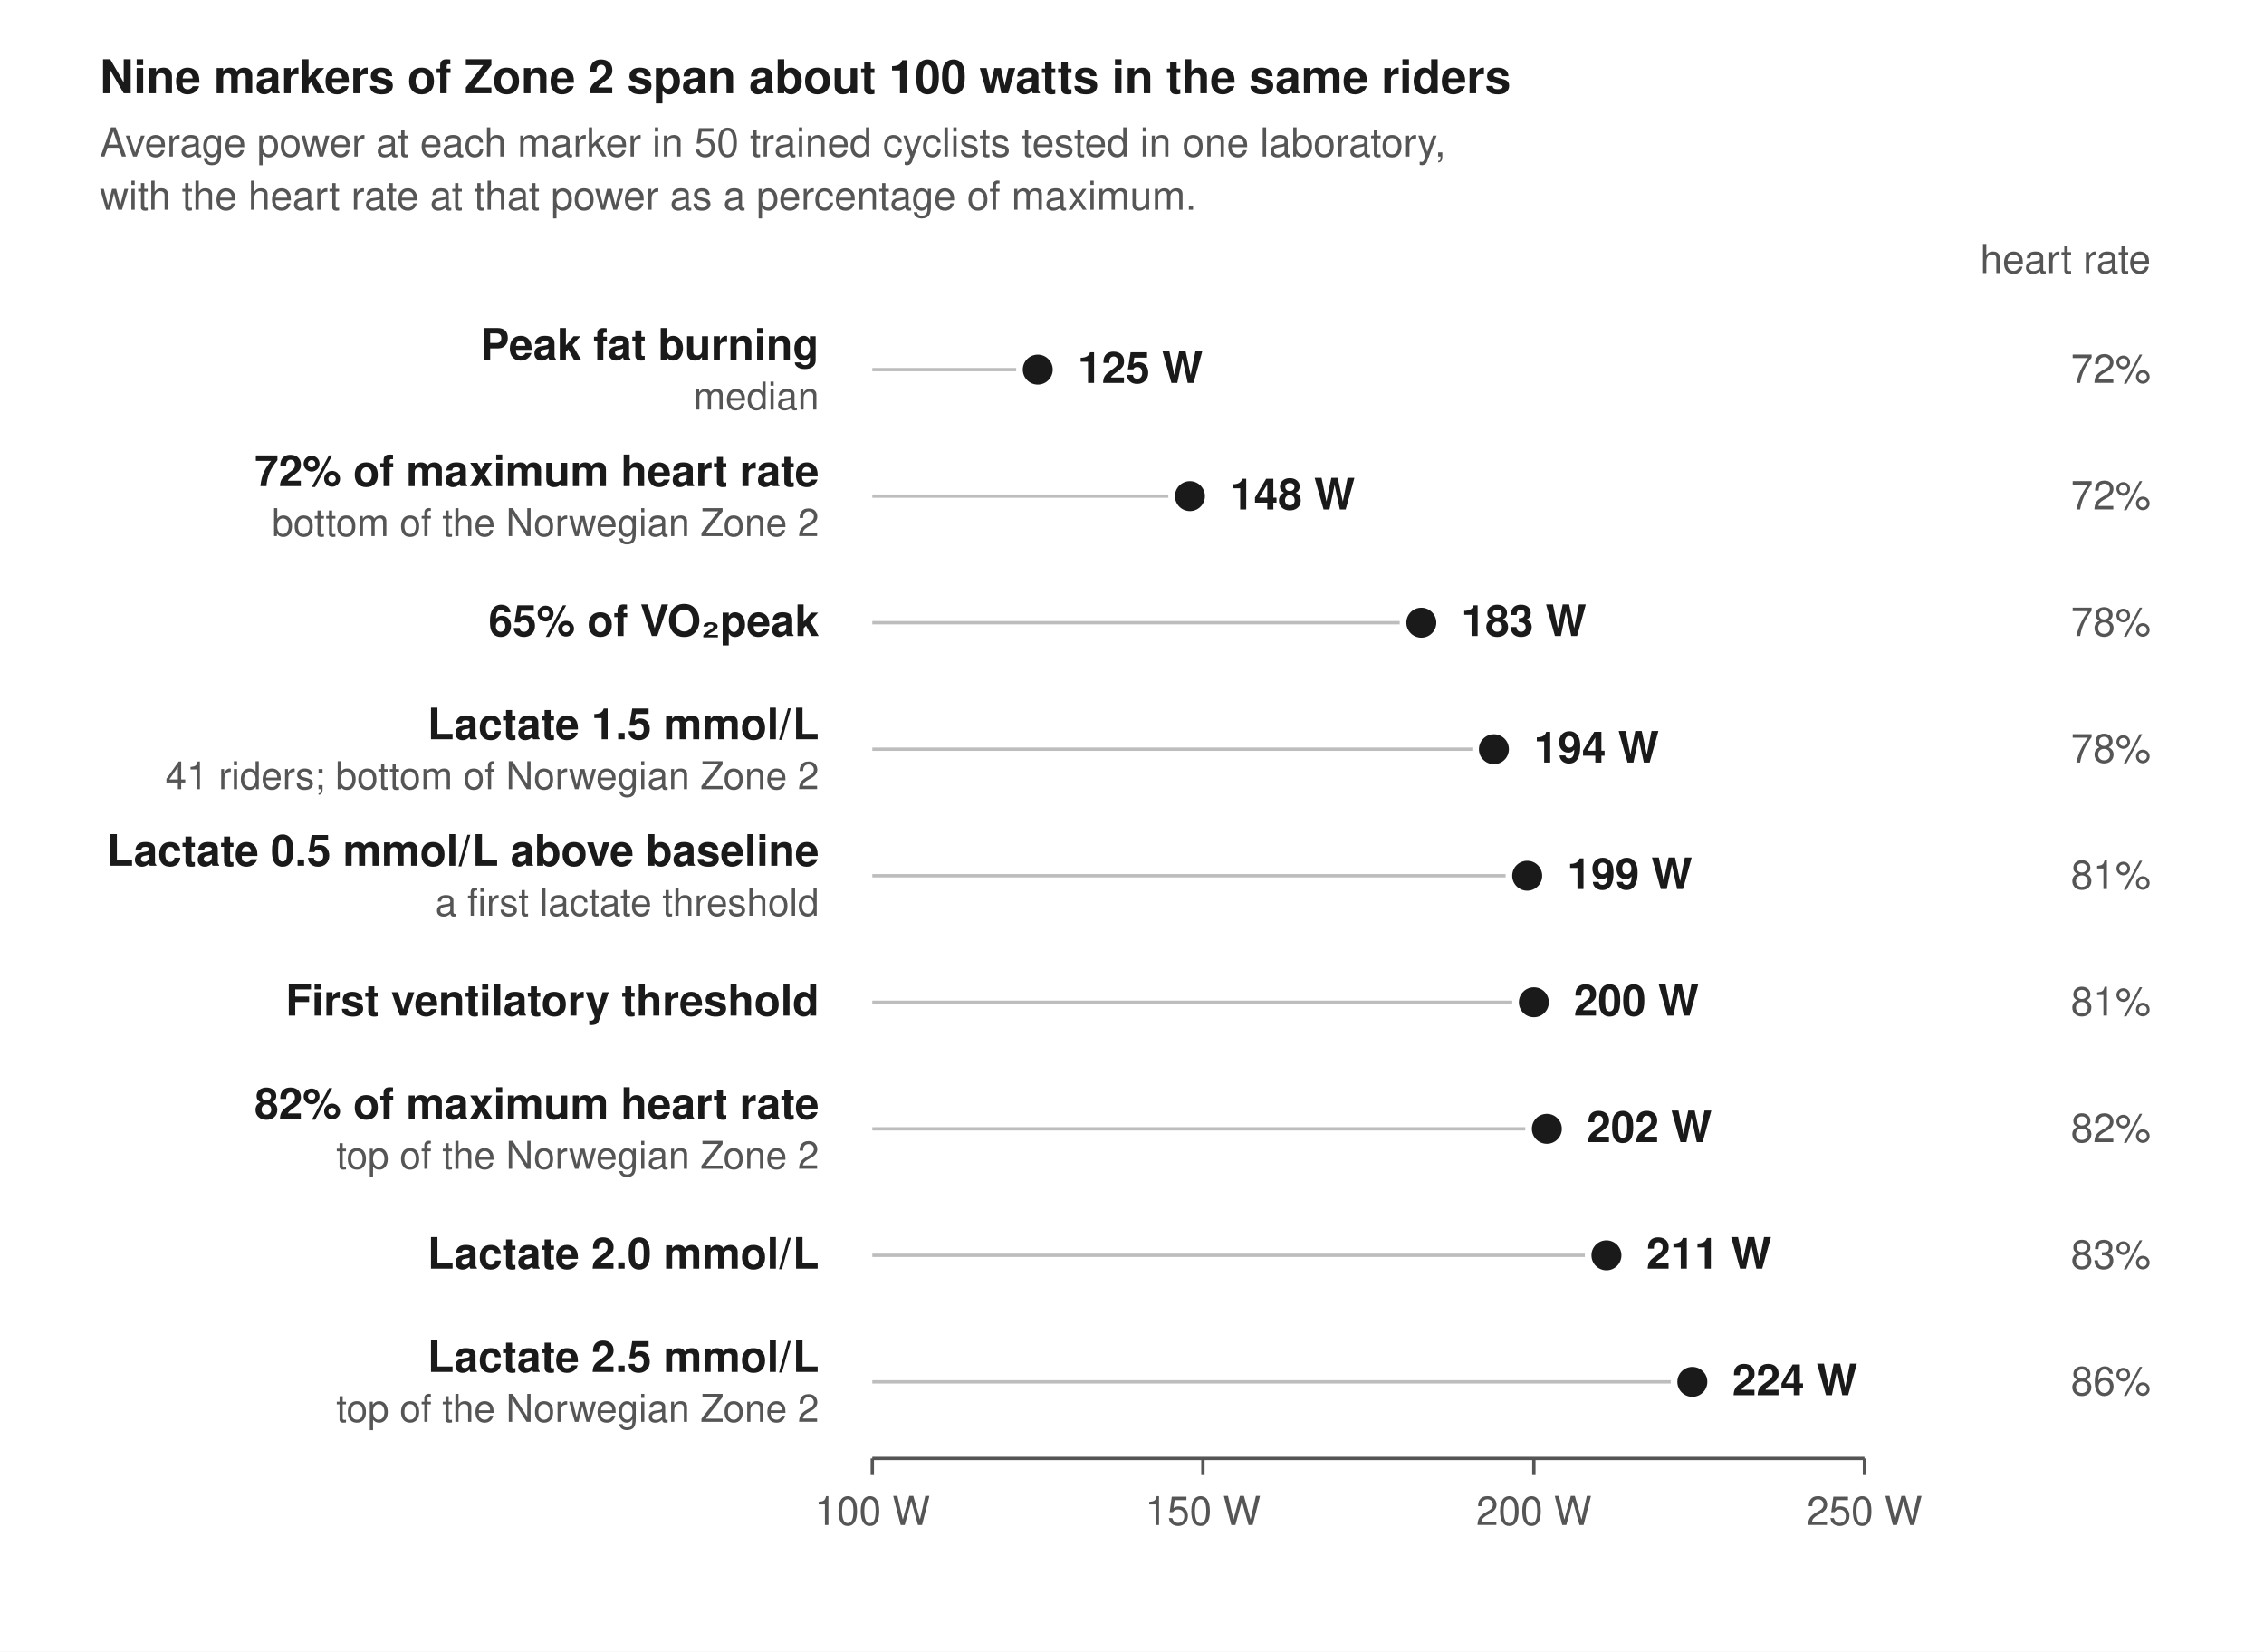
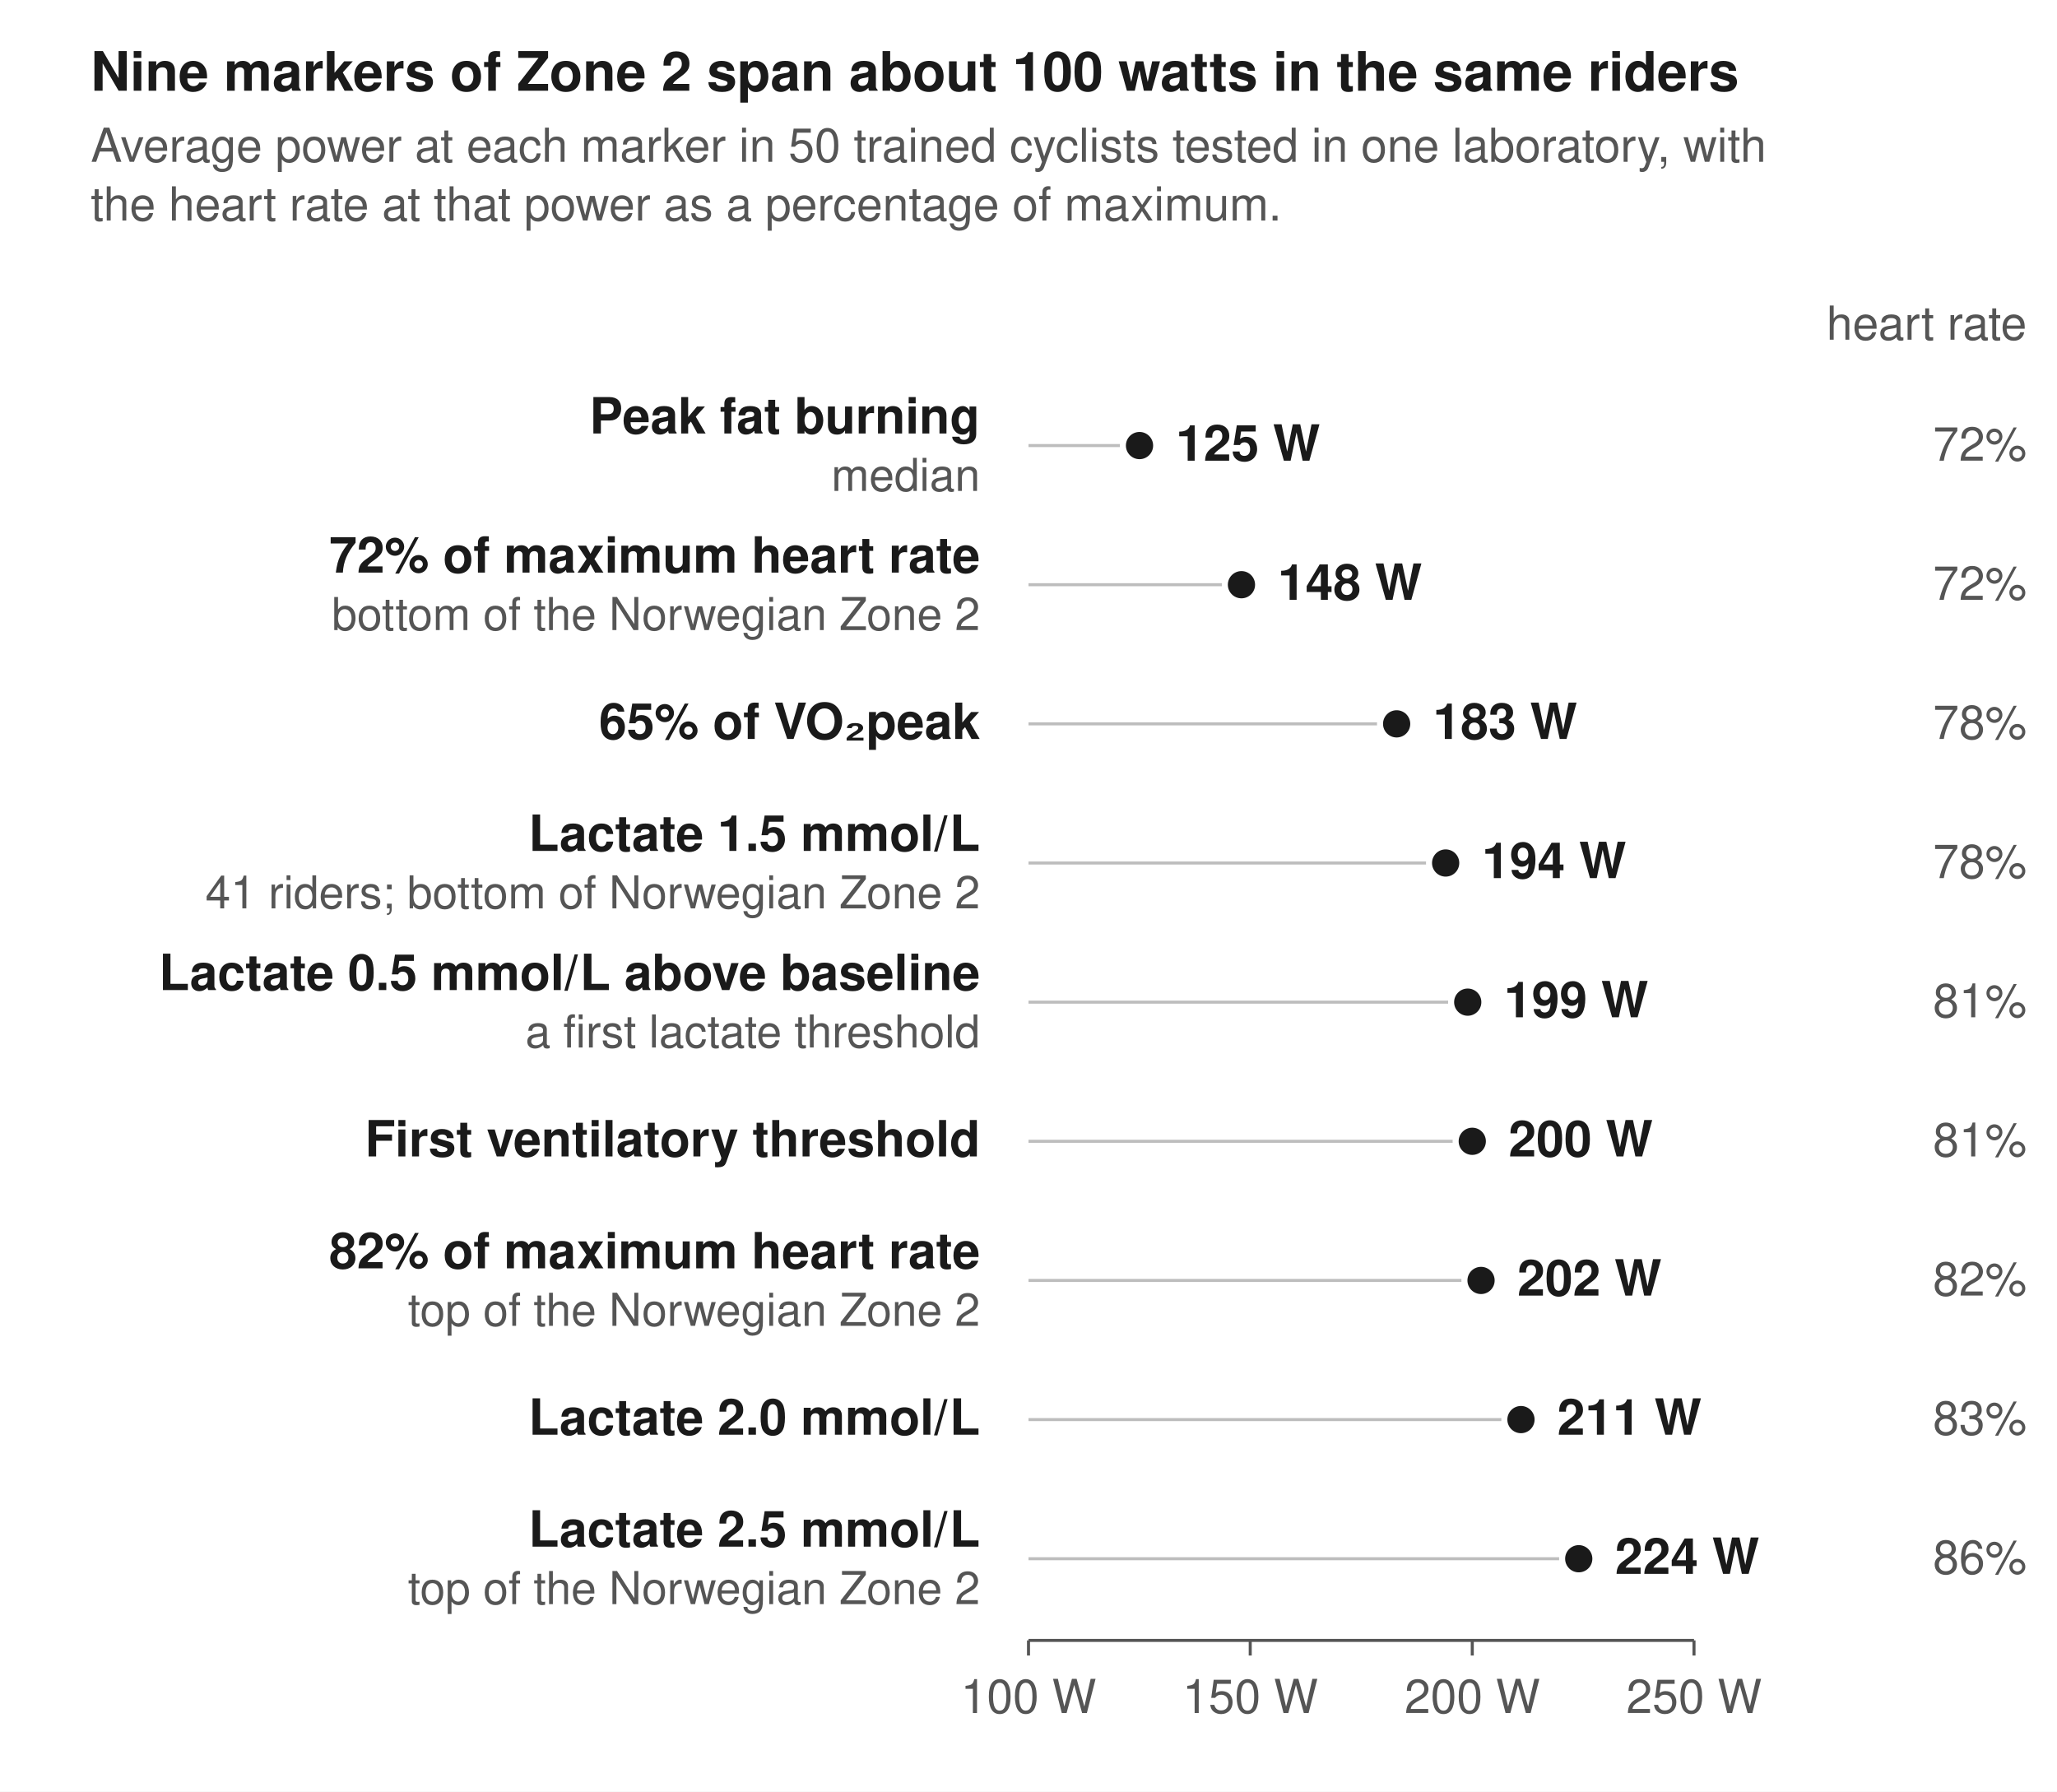
- <svg xmlns="http://www.w3.org/2000/svg" viewBox="0 0 680 496" width="680" height="496" role="img" aria-label="Average power at nine markers of Zone 2 in 50 trained cyclists, from Meixner 2025">
-   <rect width="680" height="496" fill="#ffffff" />
-   <text x="30.0" y="28.0" font-family="Helvetica, Arial, sans-serif" font-size="14" fill="#1a1a1a" text-anchor="start" font-weight="600">Nine markers of Zone 2 span about 100 watts in the same riders</text>
-   <text x="30.0" y="47.0" font-family="Helvetica, Arial, sans-serif" font-size="12" fill="#555555" text-anchor="start" font-weight="400">Average power at each marker in 50 trained cyclists tested in one laboratory,</text>
-   <text x="30.0" y="63.0" font-family="Helvetica, Arial, sans-serif" font-size="12" fill="#555555" text-anchor="start" font-weight="400">with the heart rate at that power as a percentage of maximum.</text>
-   <line x1="262.0" y1="438" x2="560.0" y2="438" stroke="#555555" stroke-width="1" />
-   <line x1="262.0" y1="438" x2="262.0" y2="443" stroke="#555555" stroke-width="1" />
-   <text x="262.0" y="458.0" font-family="Helvetica, Arial, sans-serif" font-size="12" fill="#555555" text-anchor="middle" font-weight="400">100 W</text>
-   <line x1="361.3" y1="438" x2="361.3" y2="443" stroke="#555555" stroke-width="1" />
-   <text x="361.3" y="458.0" font-family="Helvetica, Arial, sans-serif" font-size="12" fill="#555555" text-anchor="middle" font-weight="400">150 W</text>
-   <line x1="460.7" y1="438" x2="460.7" y2="443" stroke="#555555" stroke-width="1" />
-   <text x="460.7" y="458.0" font-family="Helvetica, Arial, sans-serif" font-size="12" fill="#555555" text-anchor="middle" font-weight="400">200 W</text>
-   <line x1="560.0" y1="438" x2="560.0" y2="443" stroke="#555555" stroke-width="1" />
-   <text x="560.0" y="458.0" font-family="Helvetica, Arial, sans-serif" font-size="12" fill="#555555" text-anchor="middle" font-weight="400">250 W</text>
-   <text x="646.0" y="82.0" font-family="Helvetica, Arial, sans-serif" font-size="12" fill="#555555" text-anchor="end" font-weight="400">heart rate</text>
-   <text x="246.0" y="108.0" font-family="Helvetica, Arial, sans-serif" font-size="13" fill="#1a1a1a" text-anchor="end" font-weight="600">Peak fat burning</text>
-   <text x="246.0" y="123.0" font-family="Helvetica, Arial, sans-serif" font-size="11.5" fill="#555555" text-anchor="end" font-weight="400">median</text>
-   <line x1="262.0" y1="111.0" x2="311.7" y2="111.0" stroke="#bdbdbd" stroke-width="1" />
-   <circle cx="311.7" cy="111.0" r="5.5" fill="#1a1a1a" stroke="#ffffff" stroke-width="2" />
-   <text x="323.7" y="115.0" font-family="Helvetica, Arial, sans-serif" font-size="13" fill="#1a1a1a" text-anchor="start" font-weight="600">125 W</text>
-   <text x="646.0" y="115.0" font-family="Helvetica, Arial, sans-serif" font-size="12" fill="#555555" text-anchor="end" font-weight="400">72%</text>
-   <text x="246.0" y="146.0" font-family="Helvetica, Arial, sans-serif" font-size="13" fill="#1a1a1a" text-anchor="end" font-weight="600">72% of maximum heart rate</text>
-   <text x="246.0" y="161.0" font-family="Helvetica, Arial, sans-serif" font-size="11.5" fill="#555555" text-anchor="end" font-weight="400">bottom of the Norwegian Zone 2</text>
-   <line x1="262.0" y1="149.0" x2="357.4" y2="149.0" stroke="#bdbdbd" stroke-width="1" />
-   <circle cx="357.4" cy="149.0" r="5.5" fill="#1a1a1a" stroke="#ffffff" stroke-width="2" />
-   <text x="369.4" y="153.0" font-family="Helvetica, Arial, sans-serif" font-size="13" fill="#1a1a1a" text-anchor="start" font-weight="600">148 W</text>
-   <text x="646.0" y="153.0" font-family="Helvetica, Arial, sans-serif" font-size="12" fill="#555555" text-anchor="end" font-weight="400">72%</text>
-   <text x="246.0" y="191.0" font-family="Helvetica, Arial, sans-serif" font-size="13" fill="#1a1a1a" text-anchor="end" font-weight="600">65% of VO₂peak</text>
-   <line x1="262.0" y1="187.0" x2="426.9" y2="187.0" stroke="#bdbdbd" stroke-width="1" />
-   <circle cx="426.9" cy="187.0" r="5.5" fill="#1a1a1a" stroke="#ffffff" stroke-width="2" />
-   <text x="438.9" y="191.0" font-family="Helvetica, Arial, sans-serif" font-size="13" fill="#1a1a1a" text-anchor="start" font-weight="600">183 W</text>
-   <text x="646.0" y="191.0" font-family="Helvetica, Arial, sans-serif" font-size="12" fill="#555555" text-anchor="end" font-weight="400">78%</text>
-   <text x="246.0" y="222.0" font-family="Helvetica, Arial, sans-serif" font-size="13" fill="#1a1a1a" text-anchor="end" font-weight="600">Lactate 1.5 mmol/L</text>
-   <text x="246.0" y="237.0" font-family="Helvetica, Arial, sans-serif" font-size="11.5" fill="#555555" text-anchor="end" font-weight="400">41 riders; bottom of Norwegian Zone 2</text>
-   <line x1="262.0" y1="225.0" x2="448.7" y2="225.0" stroke="#bdbdbd" stroke-width="1" />
-   <circle cx="448.7" cy="225.0" r="5.5" fill="#1a1a1a" stroke="#ffffff" stroke-width="2" />
-   <text x="460.7" y="229.0" font-family="Helvetica, Arial, sans-serif" font-size="13" fill="#1a1a1a" text-anchor="start" font-weight="600">194 W</text>
-   <text x="646.0" y="229.0" font-family="Helvetica, Arial, sans-serif" font-size="12" fill="#555555" text-anchor="end" font-weight="400">78%</text>
-   <text x="246.0" y="260.0" font-family="Helvetica, Arial, sans-serif" font-size="13" fill="#1a1a1a" text-anchor="end" font-weight="600">Lactate 0.5 mmol/L above baseline</text>
-   <text x="246.0" y="275.0" font-family="Helvetica, Arial, sans-serif" font-size="11.5" fill="#555555" text-anchor="end" font-weight="400">a first lactate threshold</text>
-   <line x1="262.0" y1="263.0" x2="458.7" y2="263.0" stroke="#bdbdbd" stroke-width="1" />
-   <circle cx="458.7" cy="263.0" r="5.5" fill="#1a1a1a" stroke="#ffffff" stroke-width="2" />
-   <text x="470.7" y="267.0" font-family="Helvetica, Arial, sans-serif" font-size="13" fill="#1a1a1a" text-anchor="start" font-weight="600">199 W</text>
-   <text x="646.0" y="267.0" font-family="Helvetica, Arial, sans-serif" font-size="12" fill="#555555" text-anchor="end" font-weight="400">81%</text>
-   <text x="246.0" y="305.0" font-family="Helvetica, Arial, sans-serif" font-size="13" fill="#1a1a1a" text-anchor="end" font-weight="600">First ventilatory threshold</text>
-   <line x1="262.0" y1="301.0" x2="460.7" y2="301.0" stroke="#bdbdbd" stroke-width="1" />
-   <circle cx="460.7" cy="301.0" r="5.5" fill="#1a1a1a" stroke="#ffffff" stroke-width="2" />
-   <text x="472.7" y="305.0" font-family="Helvetica, Arial, sans-serif" font-size="13" fill="#1a1a1a" text-anchor="start" font-weight="600">200 W</text>
-   <text x="646.0" y="305.0" font-family="Helvetica, Arial, sans-serif" font-size="12" fill="#555555" text-anchor="end" font-weight="400">81%</text>
-   <text x="246.0" y="336.0" font-family="Helvetica, Arial, sans-serif" font-size="13" fill="#1a1a1a" text-anchor="end" font-weight="600">82% of maximum heart rate</text>
-   <text x="246.0" y="351.0" font-family="Helvetica, Arial, sans-serif" font-size="11.5" fill="#555555" text-anchor="end" font-weight="400">top of the Norwegian Zone 2</text>
-   <line x1="262.0" y1="339.0" x2="464.6" y2="339.0" stroke="#bdbdbd" stroke-width="1" />
-   <circle cx="464.6" cy="339.0" r="5.5" fill="#1a1a1a" stroke="#ffffff" stroke-width="2" />
-   <text x="476.6" y="343.0" font-family="Helvetica, Arial, sans-serif" font-size="13" fill="#1a1a1a" text-anchor="start" font-weight="600">202 W</text>
-   <text x="646.0" y="343.0" font-family="Helvetica, Arial, sans-serif" font-size="12" fill="#555555" text-anchor="end" font-weight="400">82%</text>
-   <text x="246.0" y="381.0" font-family="Helvetica, Arial, sans-serif" font-size="13" fill="#1a1a1a" text-anchor="end" font-weight="600">Lactate 2.0 mmol/L</text>
-   <line x1="262.0" y1="377.0" x2="482.5" y2="377.0" stroke="#bdbdbd" stroke-width="1" />
-   <circle cx="482.5" cy="377.0" r="5.5" fill="#1a1a1a" stroke="#ffffff" stroke-width="2" />
-   <text x="494.5" y="381.0" font-family="Helvetica, Arial, sans-serif" font-size="13" fill="#1a1a1a" text-anchor="start" font-weight="600">211 W</text>
-   <text x="646.0" y="381.0" font-family="Helvetica, Arial, sans-serif" font-size="12" fill="#555555" text-anchor="end" font-weight="400">83%</text>
-   <text x="246.0" y="412.0" font-family="Helvetica, Arial, sans-serif" font-size="13" fill="#1a1a1a" text-anchor="end" font-weight="600">Lactate 2.5 mmol/L</text>
-   <text x="246.0" y="427.0" font-family="Helvetica, Arial, sans-serif" font-size="11.5" fill="#555555" text-anchor="end" font-weight="400">top of the Norwegian Zone 2</text>
-   <line x1="262.0" y1="415.0" x2="508.3" y2="415.0" stroke="#bdbdbd" stroke-width="1" />
-   <circle cx="508.3" cy="415.0" r="5.5" fill="#1a1a1a" stroke="#ffffff" stroke-width="2" />
-   <text x="520.3" y="419.0" font-family="Helvetica, Arial, sans-serif" font-size="13" fill="#1a1a1a" text-anchor="start" font-weight="600">224 W</text>
-   <text x="646.0" y="419.0" font-family="Helvetica, Arial, sans-serif" font-size="12" fill="#555555" text-anchor="end" font-weight="400">86%</text>
+ <svg xmlns="http://www.w3.org/2000/svg" viewBox="0 0 680 592.3" width="680" height="592.3" role="img" aria-label="Average power at nine markers of Zone 2 in 50 trained cyclists, from Meixner 2025">
+   <rect width="680" height="592.3" fill="#ffffff" />
+   <text x="30.0" y="30.0" font-family="IBM Plex Sans, Helvetica, Arial, sans-serif" font-size="18" fill="#1a1a1a" text-anchor="start" font-weight="600">Nine markers of Zone 2 span about 100 watts in the same riders</text>
+   <text x="30.0" y="53.5" font-family="IBM Plex Sans, Helvetica, Arial, sans-serif" font-size="15.5" fill="#555555" text-anchor="start" font-weight="400">Average power at each marker in 50 trained cyclists tested in one laboratory, with</text>
+   <text x="30.0" y="72.9" font-family="IBM Plex Sans, Helvetica, Arial, sans-serif" font-size="15.5" fill="#555555" text-anchor="start" font-weight="400">the heart rate at that power as a percentage of maximum.</text>
+   <line x1="340.0" y1="542.3" x2="560.0" y2="542.3" stroke="#555555" stroke-width="1" />
+   <line x1="340.0" y1="542.3" x2="340.0" y2="547.3" stroke="#555555" stroke-width="1" />
+   <text x="340.0" y="566.3" font-family="IBM Plex Sans, Helvetica, Arial, sans-serif" font-size="15.5" fill="#555555" text-anchor="middle" font-weight="400">100 W</text>
+   <line x1="413.3" y1="542.3" x2="413.3" y2="547.3" stroke="#555555" stroke-width="1" />
+   <text x="413.3" y="566.3" font-family="IBM Plex Sans, Helvetica, Arial, sans-serif" font-size="15.5" fill="#555555" text-anchor="middle" font-weight="400">150 W</text>
+   <line x1="486.7" y1="542.3" x2="486.7" y2="547.3" stroke="#555555" stroke-width="1" />
+   <text x="486.7" y="566.3" font-family="IBM Plex Sans, Helvetica, Arial, sans-serif" font-size="15.5" fill="#555555" text-anchor="middle" font-weight="400">200 W</text>
+   <line x1="560.0" y1="542.3" x2="560.0" y2="547.3" stroke="#555555" stroke-width="1" />
+   <text x="560.0" y="566.3" font-family="IBM Plex Sans, Helvetica, Arial, sans-serif" font-size="15.5" fill="#555555" text-anchor="middle" font-weight="400">250 W</text>
+   <text x="670.0" y="112.3" font-family="IBM Plex Sans, Helvetica, Arial, sans-serif" font-size="15.5" fill="#555555" text-anchor="end" font-weight="400">heart rate</text>
+   <text x="324.0" y="143.3" font-family="IBM Plex Sans, Helvetica, Arial, sans-serif" font-size="16.5" fill="#1a1a1a" text-anchor="end" font-weight="600">Peak fat burning</text>
+   <text x="324.0" y="162.3" font-family="IBM Plex Sans, Helvetica, Arial, sans-serif" font-size="15" fill="#555555" text-anchor="end" font-weight="400">median</text>
+   <line x1="340.0" y1="147.3" x2="376.7" y2="147.3" stroke="#bdbdbd" stroke-width="1" />
+   <circle cx="376.7" cy="147.3" r="5.5" fill="#1a1a1a" stroke="#ffffff" stroke-width="2" />
+   <text x="388.7" y="152.3" font-family="IBM Plex Sans, Helvetica, Arial, sans-serif" font-size="16.5" fill="#1a1a1a" text-anchor="start" font-weight="600">125 W</text>
+   <text x="670.0" y="152.3" font-family="IBM Plex Sans, Helvetica, Arial, sans-serif" font-size="15.5" fill="#555555" text-anchor="end" font-weight="400">72%</text>
+   <text x="324.0" y="189.3" font-family="IBM Plex Sans, Helvetica, Arial, sans-serif" font-size="16.5" fill="#1a1a1a" text-anchor="end" font-weight="600">72% of maximum heart rate</text>
+   <text x="324.0" y="208.3" font-family="IBM Plex Sans, Helvetica, Arial, sans-serif" font-size="15" fill="#555555" text-anchor="end" font-weight="400">bottom of the Norwegian Zone 2</text>
+   <line x1="340.0" y1="193.3" x2="410.4" y2="193.3" stroke="#bdbdbd" stroke-width="1" />
+   <circle cx="410.4" cy="193.3" r="5.5" fill="#1a1a1a" stroke="#ffffff" stroke-width="2" />
+   <text x="422.4" y="198.3" font-family="IBM Plex Sans, Helvetica, Arial, sans-serif" font-size="16.5" fill="#1a1a1a" text-anchor="start" font-weight="600">148 W</text>
+   <text x="670.0" y="198.3" font-family="IBM Plex Sans, Helvetica, Arial, sans-serif" font-size="15.5" fill="#555555" text-anchor="end" font-weight="400">72%</text>
+   <text x="324.0" y="244.3" font-family="IBM Plex Sans, Helvetica, Arial, sans-serif" font-size="16.5" fill="#1a1a1a" text-anchor="end" font-weight="600">65% of VO₂peak</text>
+   <line x1="340.0" y1="239.3" x2="461.7" y2="239.3" stroke="#bdbdbd" stroke-width="1" />
+   <circle cx="461.7" cy="239.3" r="5.5" fill="#1a1a1a" stroke="#ffffff" stroke-width="2" />
+   <text x="473.7" y="244.3" font-family="IBM Plex Sans, Helvetica, Arial, sans-serif" font-size="16.5" fill="#1a1a1a" text-anchor="start" font-weight="600">183 W</text>
+   <text x="670.0" y="244.3" font-family="IBM Plex Sans, Helvetica, Arial, sans-serif" font-size="15.5" fill="#555555" text-anchor="end" font-weight="400">78%</text>
+   <text x="324.0" y="281.3" font-family="IBM Plex Sans, Helvetica, Arial, sans-serif" font-size="16.5" fill="#1a1a1a" text-anchor="end" font-weight="600">Lactate 1.5 mmol/L</text>
+   <text x="324.0" y="300.3" font-family="IBM Plex Sans, Helvetica, Arial, sans-serif" font-size="15" fill="#555555" text-anchor="end" font-weight="400">41 riders; bottom of Norwegian Zone 2</text>
+   <line x1="340.0" y1="285.3" x2="477.9" y2="285.3" stroke="#bdbdbd" stroke-width="1" />
+   <circle cx="477.9" cy="285.3" r="5.5" fill="#1a1a1a" stroke="#ffffff" stroke-width="2" />
+   <text x="489.9" y="290.3" font-family="IBM Plex Sans, Helvetica, Arial, sans-serif" font-size="16.5" fill="#1a1a1a" text-anchor="start" font-weight="600">194 W</text>
+   <text x="670.0" y="290.3" font-family="IBM Plex Sans, Helvetica, Arial, sans-serif" font-size="15.5" fill="#555555" text-anchor="end" font-weight="400">78%</text>
+   <text x="324.0" y="327.3" font-family="IBM Plex Sans, Helvetica, Arial, sans-serif" font-size="16.5" fill="#1a1a1a" text-anchor="end" font-weight="600">Lactate 0.5 mmol/L above baseline</text>
+   <text x="324.0" y="346.3" font-family="IBM Plex Sans, Helvetica, Arial, sans-serif" font-size="15" fill="#555555" text-anchor="end" font-weight="400">a first lactate threshold</text>
+   <line x1="340.0" y1="331.3" x2="485.2" y2="331.3" stroke="#bdbdbd" stroke-width="1" />
+   <circle cx="485.2" cy="331.3" r="5.5" fill="#1a1a1a" stroke="#ffffff" stroke-width="2" />
+   <text x="497.2" y="336.3" font-family="IBM Plex Sans, Helvetica, Arial, sans-serif" font-size="16.5" fill="#1a1a1a" text-anchor="start" font-weight="600">199 W</text>
+   <text x="670.0" y="336.3" font-family="IBM Plex Sans, Helvetica, Arial, sans-serif" font-size="15.5" fill="#555555" text-anchor="end" font-weight="400">81%</text>
+   <text x="324.0" y="382.3" font-family="IBM Plex Sans, Helvetica, Arial, sans-serif" font-size="16.5" fill="#1a1a1a" text-anchor="end" font-weight="600">First ventilatory threshold</text>
+   <line x1="340.0" y1="377.3" x2="486.7" y2="377.3" stroke="#bdbdbd" stroke-width="1" />
+   <circle cx="486.7" cy="377.3" r="5.5" fill="#1a1a1a" stroke="#ffffff" stroke-width="2" />
+   <text x="498.7" y="382.3" font-family="IBM Plex Sans, Helvetica, Arial, sans-serif" font-size="16.5" fill="#1a1a1a" text-anchor="start" font-weight="600">200 W</text>
+   <text x="670.0" y="382.3" font-family="IBM Plex Sans, Helvetica, Arial, sans-serif" font-size="15.5" fill="#555555" text-anchor="end" font-weight="400">81%</text>
+   <text x="324.0" y="419.3" font-family="IBM Plex Sans, Helvetica, Arial, sans-serif" font-size="16.5" fill="#1a1a1a" text-anchor="end" font-weight="600">82% of maximum heart rate</text>
+   <text x="324.0" y="438.3" font-family="IBM Plex Sans, Helvetica, Arial, sans-serif" font-size="15" fill="#555555" text-anchor="end" font-weight="400">top of the Norwegian Zone 2</text>
+   <line x1="340.0" y1="423.3" x2="489.6" y2="423.3" stroke="#bdbdbd" stroke-width="1" />
+   <circle cx="489.6" cy="423.3" r="5.5" fill="#1a1a1a" stroke="#ffffff" stroke-width="2" />
+   <text x="501.6" y="428.3" font-family="IBM Plex Sans, Helvetica, Arial, sans-serif" font-size="16.5" fill="#1a1a1a" text-anchor="start" font-weight="600">202 W</text>
+   <text x="670.0" y="428.3" font-family="IBM Plex Sans, Helvetica, Arial, sans-serif" font-size="15.5" fill="#555555" text-anchor="end" font-weight="400">82%</text>
+   <text x="324.0" y="474.3" font-family="IBM Plex Sans, Helvetica, Arial, sans-serif" font-size="16.5" fill="#1a1a1a" text-anchor="end" font-weight="600">Lactate 2.0 mmol/L</text>
+   <line x1="340.0" y1="469.3" x2="502.8" y2="469.3" stroke="#bdbdbd" stroke-width="1" />
+   <circle cx="502.8" cy="469.3" r="5.5" fill="#1a1a1a" stroke="#ffffff" stroke-width="2" />
+   <text x="514.8" y="474.3" font-family="IBM Plex Sans, Helvetica, Arial, sans-serif" font-size="16.5" fill="#1a1a1a" text-anchor="start" font-weight="600">211 W</text>
+   <text x="670.0" y="474.3" font-family="IBM Plex Sans, Helvetica, Arial, sans-serif" font-size="15.5" fill="#555555" text-anchor="end" font-weight="400">83%</text>
+   <text x="324.0" y="511.3" font-family="IBM Plex Sans, Helvetica, Arial, sans-serif" font-size="16.5" fill="#1a1a1a" text-anchor="end" font-weight="600">Lactate 2.5 mmol/L</text>
+   <text x="324.0" y="530.3" font-family="IBM Plex Sans, Helvetica, Arial, sans-serif" font-size="15" fill="#555555" text-anchor="end" font-weight="400">top of the Norwegian Zone 2</text>
+   <line x1="340.0" y1="515.3" x2="521.9" y2="515.3" stroke="#bdbdbd" stroke-width="1" />
+   <circle cx="521.9" cy="515.3" r="5.5" fill="#1a1a1a" stroke="#ffffff" stroke-width="2" />
+   <text x="533.9" y="520.3" font-family="IBM Plex Sans, Helvetica, Arial, sans-serif" font-size="16.5" fill="#1a1a1a" text-anchor="start" font-weight="600">224 W</text>
+   <text x="670.0" y="520.3" font-family="IBM Plex Sans, Helvetica, Arial, sans-serif" font-size="15.5" fill="#555555" text-anchor="end" font-weight="400">86%</text>
</svg>
